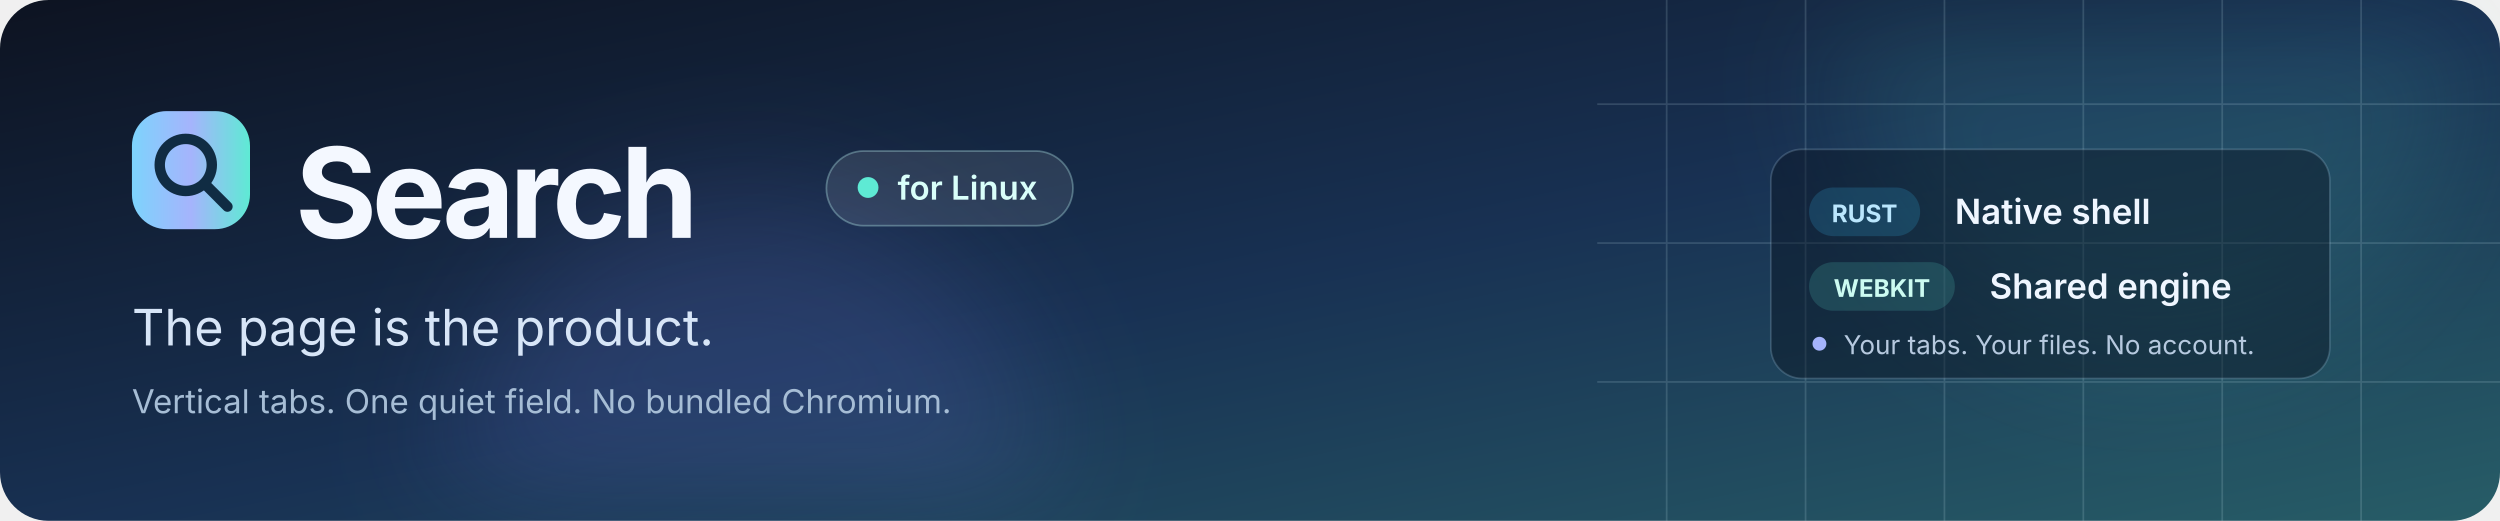
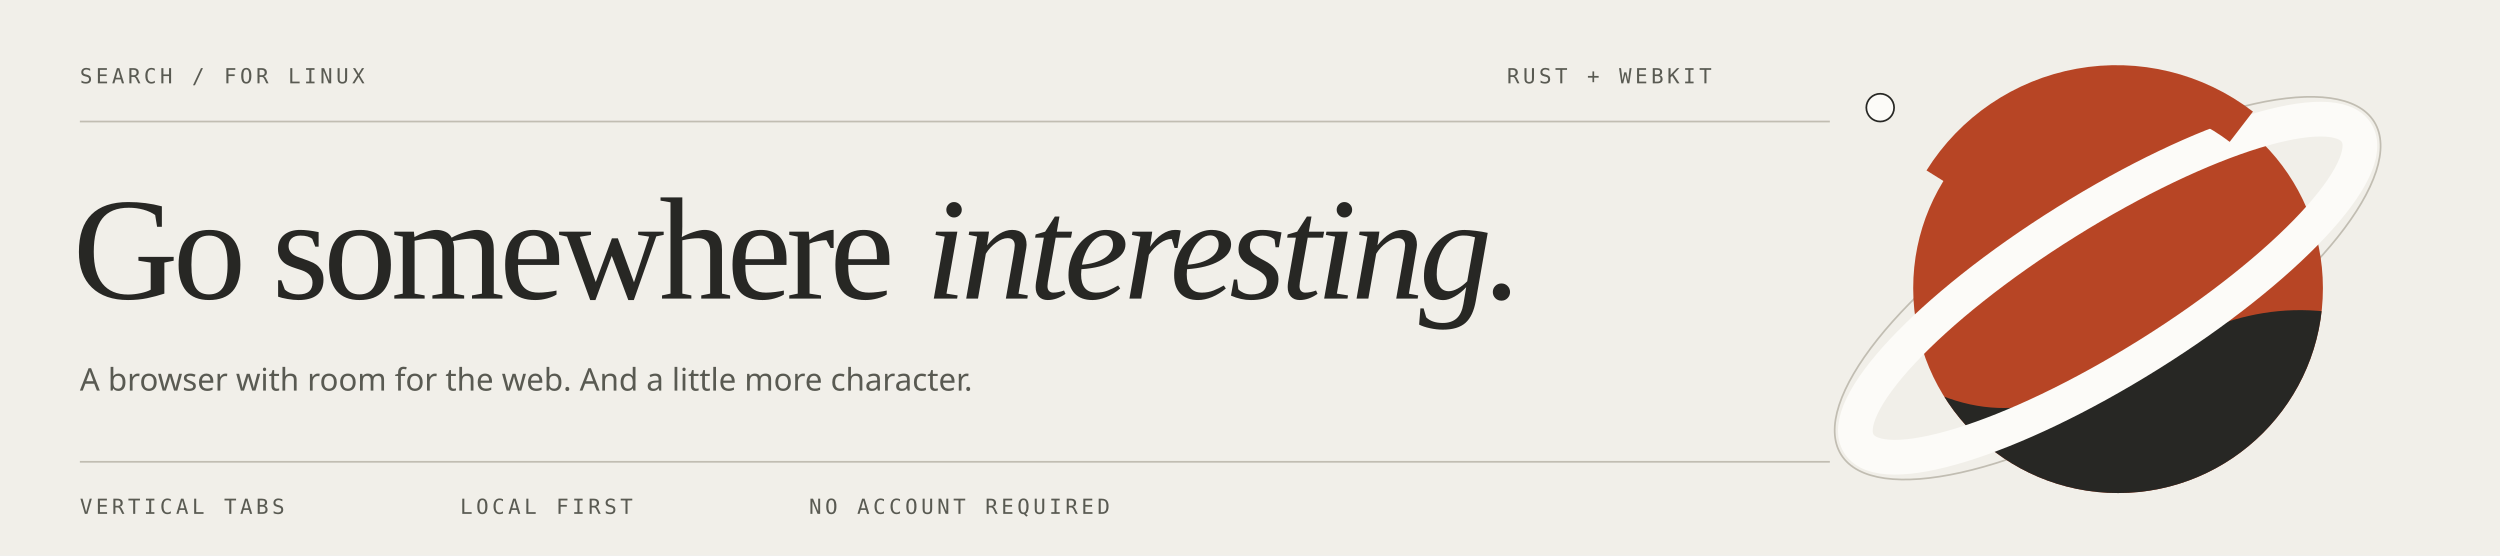
- <svg xmlns="http://www.w3.org/2000/svg" width="1440" height="300" viewBox="0 0 1440 300" role="img" aria-labelledby="title desc">
+ <svg xmlns="http://www.w3.org/2000/svg" width="1440" height="320" viewBox="0 0 1440 320" role="img" aria-labelledby="title description">
  <defs>
-     <linearGradient id="bg" x1="0" y1="0" x2="1" y2="1">
-       <stop offset="0" stop-color="#0d1321" />
-       <stop offset="0.52" stop-color="#183153" />
-       <stop offset="1" stop-color="#275d67" />
-     </linearGradient>
-     <linearGradient id="accent" x1="0" y1="0" x2="1" y2="0">
-       <stop offset="0" stop-color="#7dd3fc" />
-       <stop offset="0.5" stop-color="#a5b4fc" />
-       <stop offset="1" stop-color="#5eead4" />
-     </linearGradient>
-     <filter id="glow" x="-50%" y="-50%" width="200%" height="200%">
-       <feGaussianBlur stdDeviation="38" />
-     </filter>
+     <clipPath id="planet">
+       <circle cx="1220" cy="166" r="118" />
+     </clipPath>
  </defs>
-   <rect width="1440" height="300" rx="28" fill="url(#bg)" />
-   <circle cx="1240" cy="24" r="180" fill="#5eead4" opacity=".12" filter="url(#glow)" />
-   <circle cx="430" cy="280" r="170" fill="#818cf8" opacity=".16" filter="url(#glow)" />
-   <g opacity=".15" stroke="#d9f5ff" stroke-width="1">
-     <path d="M960 0v300M1040 0v300M1120 0v300M1200 0v300M1280 0v300M1360 0v300" />
-     <path d="M920 60h520M920 140h520M920 220h520" />
+   <rect width="1440" height="320" fill="#f1efe9" />
+   <path d="M46 70h1008M46 266h1008" fill="none" stroke="#c1bdb2" />
+   <g font-family="DejaVu Sans Mono,monospace" font-size="12" letter-spacing="2" fill="#595a52">
+     <text x="46" y="48">SEARCH / FOR LINUX</text>
+     <text x="868" y="48">RUST + WEBKIT</text>
+     <text x="46" y="296">VERTICAL TABS</text>
+     <text x="265" y="296">LOCAL FIRST</text>
+     <text x="466" y="296">NO ACCOUNT REQUIRED</text>
  </g>
-   <g transform="translate(76 64)">
-     <rect width="68" height="68" rx="20" fill="url(#accent)" />
-     <circle cx="31" cy="31" r="15" fill="none" stroke="#102c43" stroke-width="6" />
-     <path d="m42 42 13 13" stroke="#102c43" stroke-width="6" stroke-linecap="round" />
-     <text x="94" y="73" fill="#f4f8ff" font-family="Inter,Segoe UI,sans-serif" font-size="72" font-weight="700" letter-spacing="-3">Search</text>
-     <rect x="400" y="23" width="142" height="43" rx="21.5" fill="#ffffff" fill-opacity=".10" stroke="#b7edee" stroke-opacity=".35" />
-     <circle cx="424" cy="44" r="6" fill="#5eead4" />
-     <text x="441" y="51" fill="#d9fffa" font-family="Inter,Segoe UI,sans-serif" font-size="19" font-weight="600">for Linux</text>
-     <text x="0" y="135" fill="#d7e5f7" font-family="Inter,Segoe UI,sans-serif" font-size="29" font-weight="400">The page is the product.</text>
-     <text x="0" y="174" fill="#a6bdd5" font-family="Inter,Segoe UI,sans-serif" font-size="19">Vertical tabs. One quiet field. No bundled Chromium.</text>
-   </g>
-   <g transform="translate(1020 86)" font-family="Inter,Segoe UI,sans-serif">
-     <rect width="322" height="132" rx="18" fill="#07111f" fill-opacity=".44" stroke="#c3e6ff" stroke-opacity=".20" />
-     <rect x="22" y="22" width="64" height="28" rx="14" fill="#38bdf8" fill-opacity=".18" />
-     <text x="54" y="42" text-anchor="middle" fill="#bae6fd" font-size="14" font-weight="700">RUST</text>
-     <text x="106" y="43" fill="#eff6ff" font-size="20" font-weight="600">Native shell</text>
-     <rect x="22" y="65" width="84" height="28" rx="14" fill="#5eead4" fill-opacity=".16" />
-     <text x="64" y="85" text-anchor="middle" fill="#ccfbf1" font-size="14" font-weight="700">WEBKIT</text>
-     <text x="126" y="86" fill="#eff6ff" font-size="20" font-weight="600">Shared engine</text>
-     <circle cx="28" cy="112" r="4" fill="#a5b4fc" />
-     <text x="42" y="118" fill="#b6c9df" font-size="15">Your tabs. Your files. No account.</text>
-   </g>
+   <text x="42" y="172" fill="#272724" font-family="Liberation Serif,Georgia,serif" font-size="84" letter-spacing="-3">Go somewhere <tspan font-style="italic">interesting.</tspan>
+   </text>
+   <text x="46" y="225" fill="#595a52" font-family="Adwaita Sans,Noto Sans,sans-serif" font-size="18">A browser with room for the web. And a little more character.</text>
+   <ellipse cx="1214" cy="166" rx="181" ry="64" transform="rotate(-32 1214 166)" fill="none" stroke="#c1bdb2" />
+   <circle cx="1220" cy="166" r="118" fill="#b74525" />
+   <path d="M1100 219c99 57 142-58 250-38l30 143h-290Z" fill="#272724" clip-path="url(#planet)" />
+   <ellipse cx="1214" cy="166" rx="169" ry="45" transform="rotate(-32 1214 166)" fill="none" stroke="#fcfbf8" stroke-width="20" />
+   <path d="M1119 104a118 118 0 0 1 172-31" fill="none" stroke="#b74525" stroke-width="22" />
+   <circle cx="1083" cy="62" r="8" fill="#fcfbf8" stroke="#272724" />
</svg>
